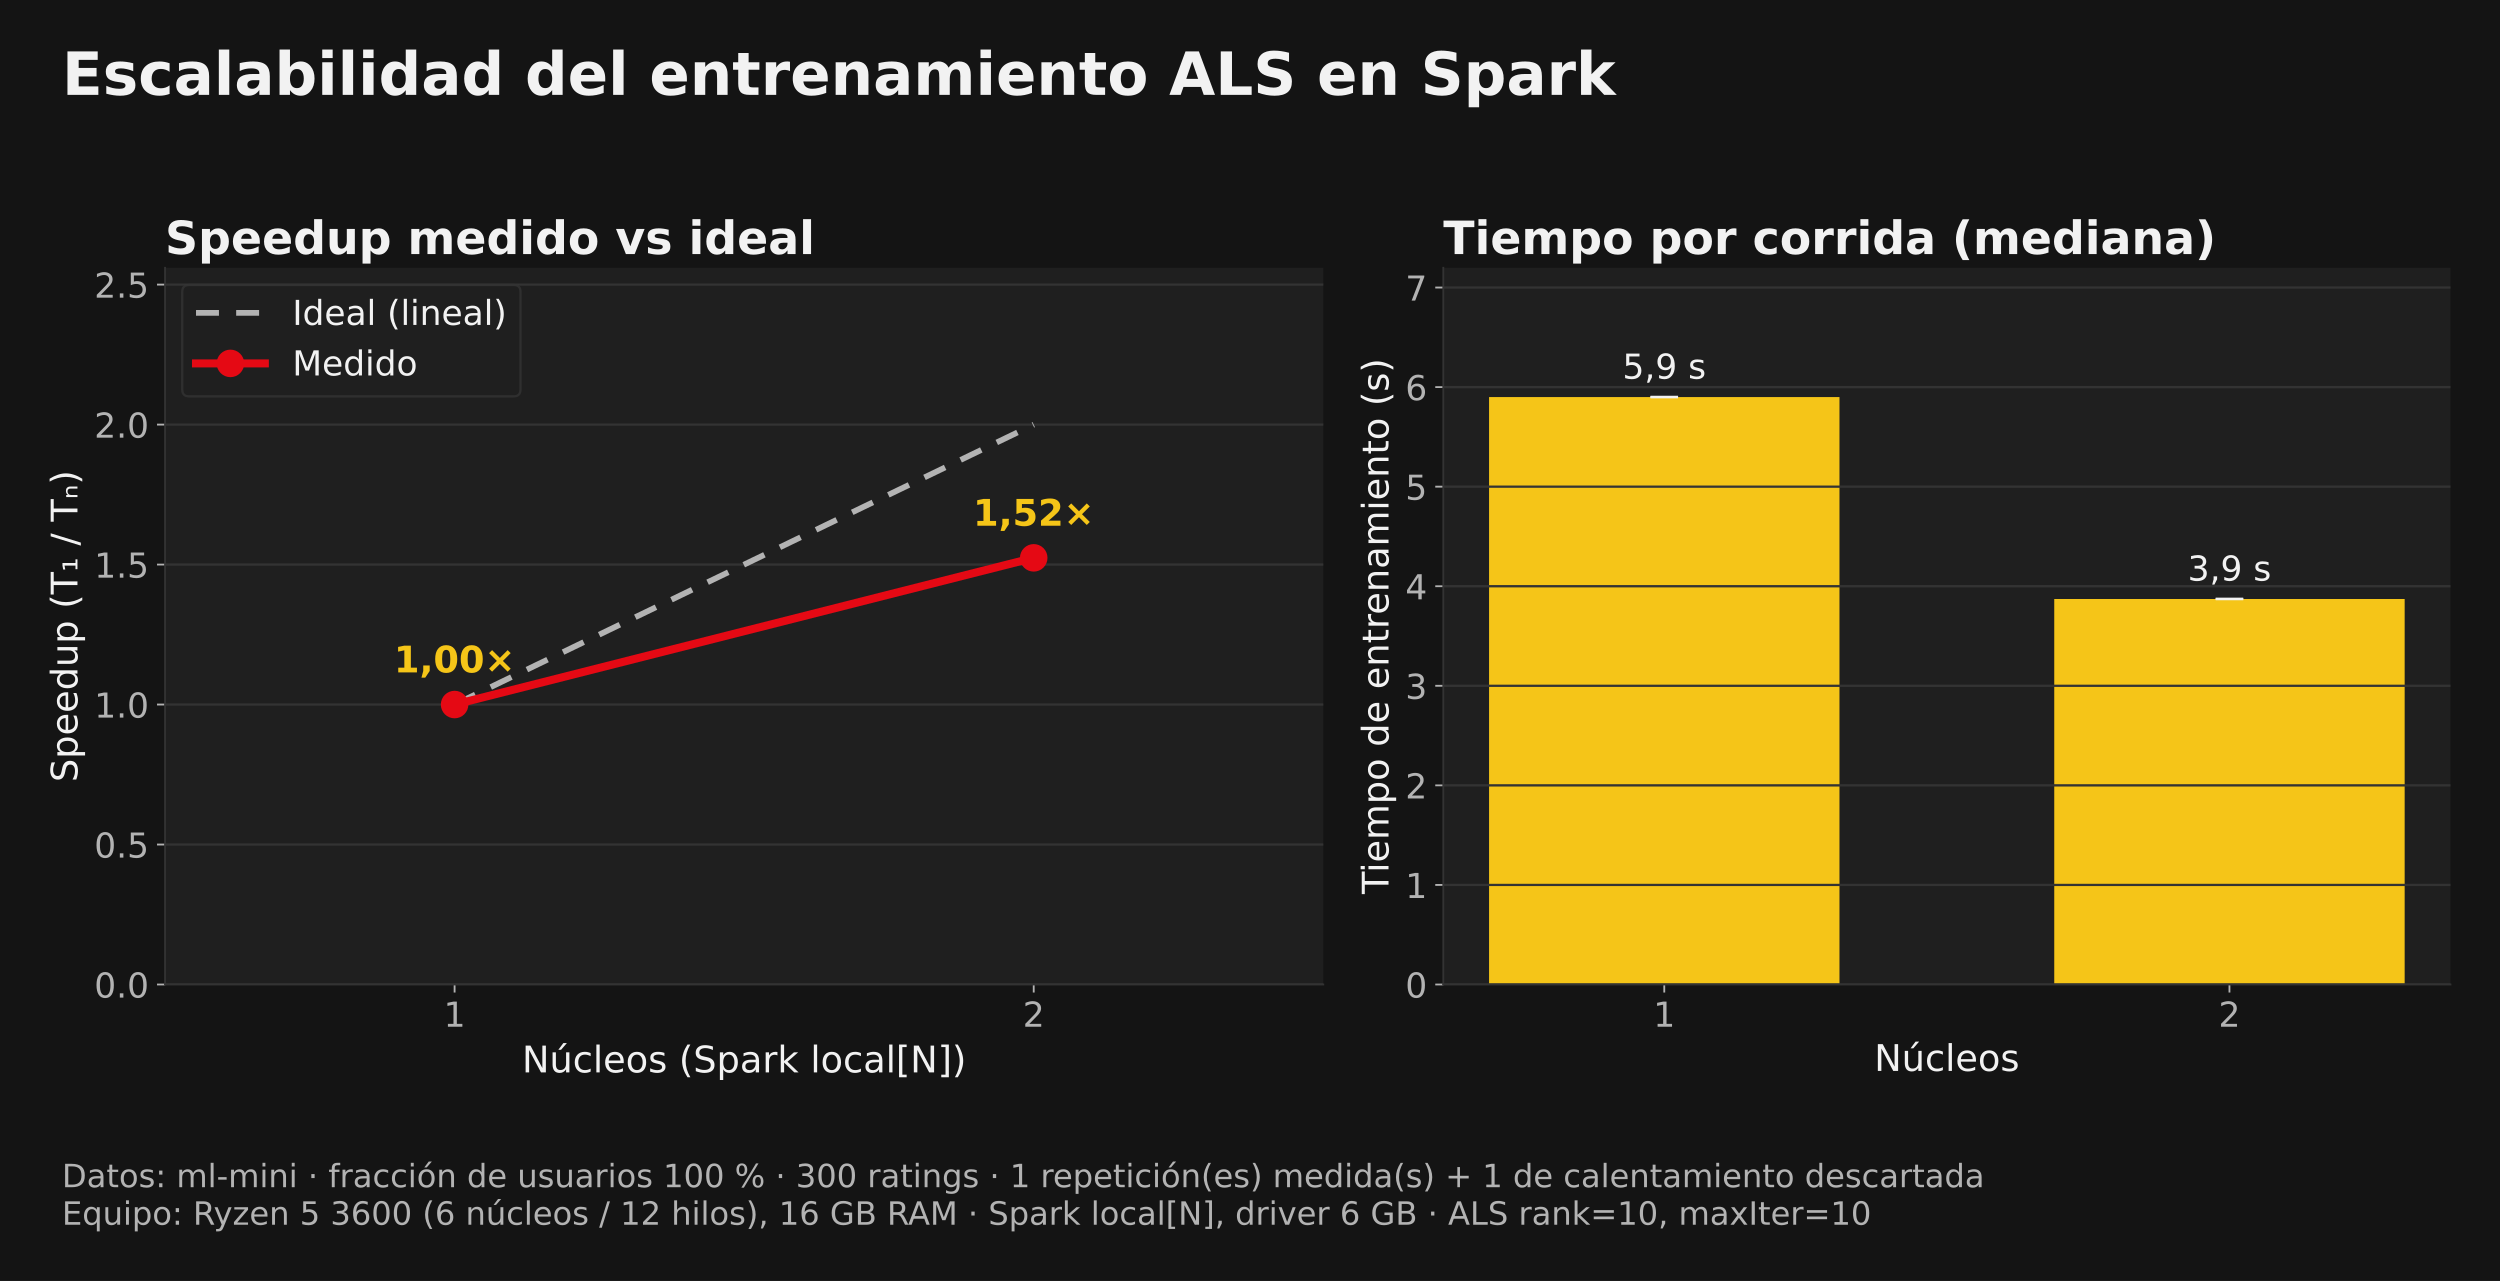
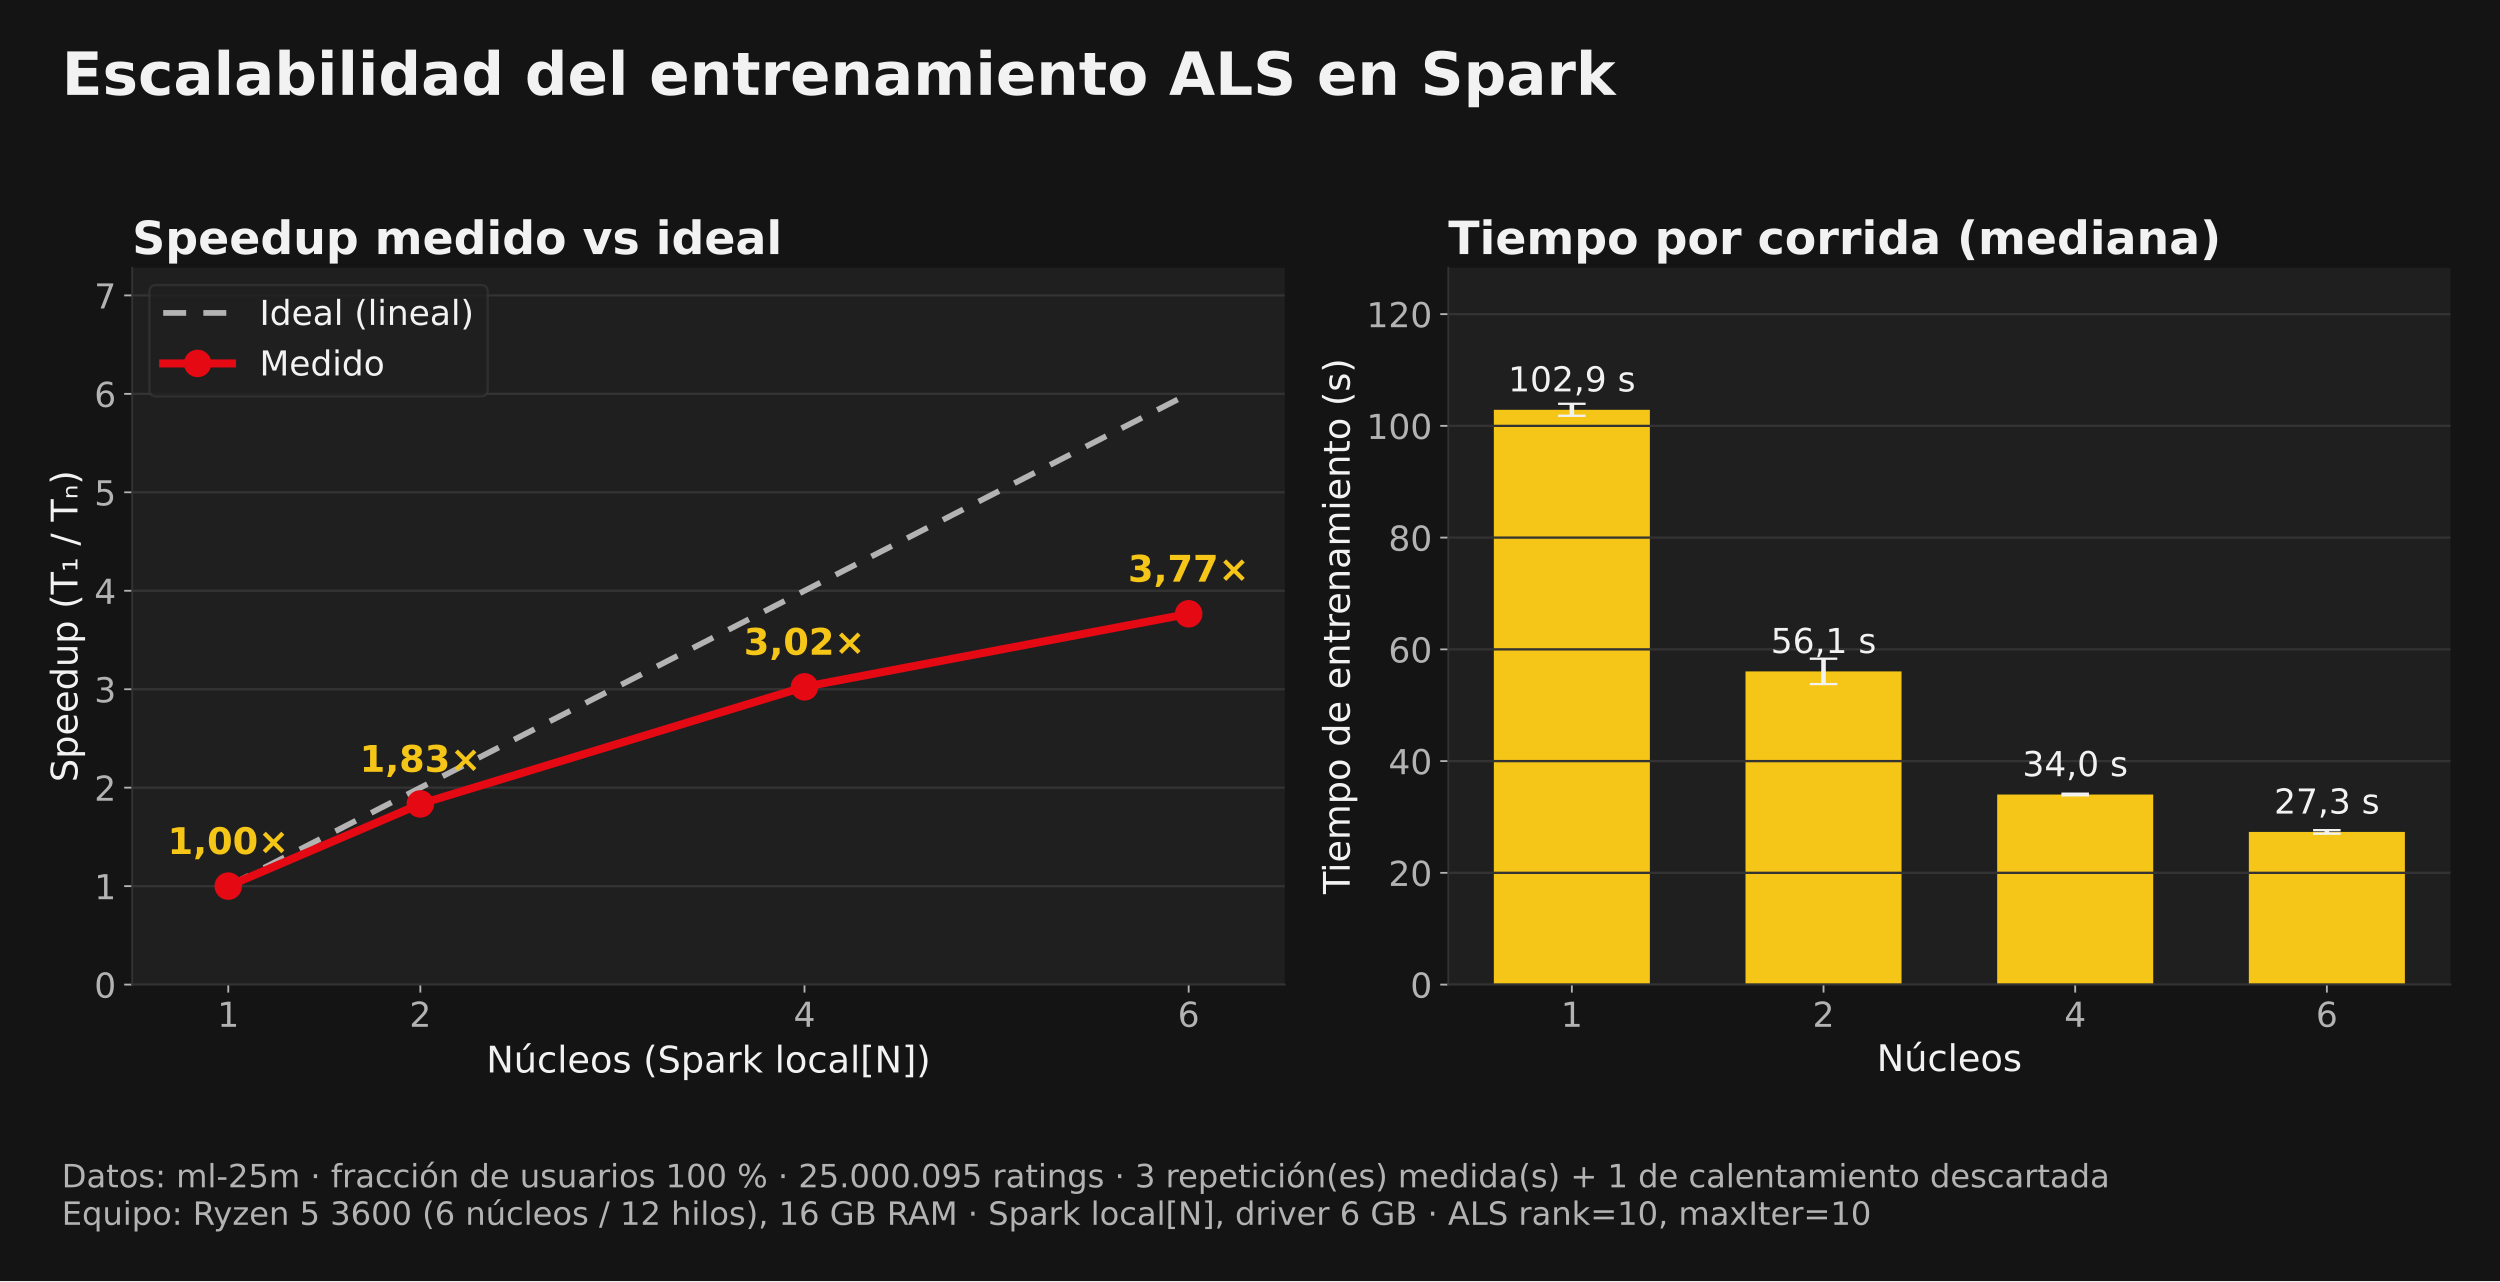
- <svg xmlns="http://www.w3.org/2000/svg" xmlns:xlink="http://www.w3.org/1999/xlink" width="1089.73pt" height="558.362pt" viewBox="0 0 1089.73 558.362" version="1.1">
+ <svg xmlns="http://www.w3.org/2000/svg" xmlns:xlink="http://www.w3.org/1999/xlink" width="1089.639pt" height="558.362pt" viewBox="0 0 1089.639 558.362" version="1.1">
  <defs>
    <style type="text/css">*{stroke-linejoin: round; stroke-linecap: butt}</style>
  </defs>
  <g id="figure_1">
    <g id="patch_1">
-       <path d="M 0 558.362  L 1089.73 558.362  L 1089.73 -0  L 0 -0  z " style="fill: #141414" />
+       <path d="M 0 558.362  L 1089.639 558.362  L 1089.639 -0  L 0 -0  z " style="fill: #141414" />
    </g>
    <g id="axes_1">
      <g id="patch_2">
-         <path d="M 71.94 429.136  L 576.806 429.136  L 576.806 116.736  L 71.94 116.736  z " style="fill: #1f1f1f" />
+         <path d="M 57.629 429.136  L 559.943 429.136  L 559.943 116.736  L 57.629 116.736  z " style="fill: #1f1f1f" />
      </g>
      <g id="matplotlib.axis_1">
        <g id="xtick_1">
          <g id="line2d_1">
            <defs>
-               <path id="m79717a5714" d="M 0 0  L 0 3.5  " style="stroke: #b3b3b3; stroke-width: 0.8" />
+               <path id="m2d535bbe0c" d="M 0 0  L 0 3.5  " style="stroke: #b3b3b3; stroke-width: 0.8" />
            </defs>
            <g>
-               <use xlink:href="#m79717a5714" x="198.156" y="429.136" style="fill: #b3b3b3; stroke: #b3b3b3; stroke-width: 0.8" />
+               <use xlink:href="#m2d535bbe0c" x="99.488" y="429.136" style="fill: #b3b3b3; stroke: #b3b3b3; stroke-width: 0.8" />
            </g>
          </g>
          <g id="text_1">
-             <text style="fill: #b3b3b3; font: 15px 'DejaVu Sans'; text-anchor: middle" x="198.156" y="447.534" transform="rotate(-0 198.1562 447.5337)">1</text>
+             <text style="fill: #b3b3b3; font: 15px 'DejaVu Sans'; text-anchor: middle" x="99.488" y="447.534" transform="rotate(-0 99.4883 447.5337)">1</text>
          </g>
        </g>
        <g id="xtick_2">
          <g id="line2d_2">
            <g>
-               <use xlink:href="#m79717a5714" x="450.589" y="429.136" style="fill: #b3b3b3; stroke: #b3b3b3; stroke-width: 0.8" />
+               <use xlink:href="#m2d535bbe0c" x="183.207" y="429.136" style="fill: #b3b3b3; stroke: #b3b3b3; stroke-width: 0.8" />
            </g>
          </g>
          <g id="text_2">
-             <text style="fill: #b3b3b3; font: 15px 'DejaVu Sans'; text-anchor: middle" x="450.589" y="447.534" transform="rotate(-0 450.5892 447.5337)">2</text>
-           </g>
-         </g>
-         <g id="text_3">
-           <text style="fill: #f2f2f2; font: 16px 'DejaVu Sans'; text-anchor: middle" x="324.373" y="467.451" transform="rotate(-0 324.3727 467.4507)">Núcleos (Spark local[N])</text>
+             <text style="fill: #b3b3b3; font: 15px 'DejaVu Sans'; text-anchor: middle" x="183.207" y="447.534" transform="rotate(-0 183.2074 447.5337)">2</text>
+           </g>
+         </g>
+         <g id="xtick_3">
+           <g id="line2d_3">
+             <g>
+               <use xlink:href="#m2d535bbe0c" x="350.646" y="429.136" style="fill: #b3b3b3; stroke: #b3b3b3; stroke-width: 0.8" />
+             </g>
+           </g>
+           <g id="text_3">
+             <text style="fill: #b3b3b3; font: 15px 'DejaVu Sans'; text-anchor: middle" x="350.646" y="447.534" transform="rotate(-0 350.6456 447.5337)">4</text>
+           </g>
+         </g>
+         <g id="xtick_4">
+           <g id="line2d_4">
+             <g>
+               <use xlink:href="#m2d535bbe0c" x="518.084" y="429.136" style="fill: #b3b3b3; stroke: #b3b3b3; stroke-width: 0.8" />
+             </g>
+           </g>
+           <g id="text_4">
+             <text style="fill: #b3b3b3; font: 15px 'DejaVu Sans'; text-anchor: middle" x="518.084" y="447.534" transform="rotate(-0 518.0838 447.5337)">6</text>
+           </g>
+         </g>
+         <g id="text_5">
+           <text style="fill: #f2f2f2; font: 16px 'DejaVu Sans'; text-anchor: middle" x="308.786" y="467.451" transform="rotate(-0 308.7861 467.4507)">Núcleos (Spark local[N])</text>
        </g>
      </g>
      <g id="matplotlib.axis_2">
        <g id="ytick_1">
-           <g id="line2d_3">
-             <path d="M 71.94 429.136  L 576.806 429.136  " clip-path="url(#p495a4a4360)" style="fill: none; stroke: #333333; stroke-linecap: square" />
-           </g>
-           <g id="line2d_4">
+           <g id="line2d_5">
+             <path d="M 57.629 429.136  L 559.943 429.136  " clip-path="url(#p52279bffb8)" style="fill: none; stroke: #333333; stroke-linecap: square" />
+           </g>
+           <g id="line2d_6">
            <defs>
-               <path id="mda8f019a36" d="M 0 0  L -3.5 0  " style="stroke: #b3b3b3; stroke-width: 0.8" />
+               <path id="m29de4ac05a" d="M 0 0  L -3.5 0  " style="stroke: #b3b3b3; stroke-width: 0.8" />
            </defs>
            <g>
-               <use xlink:href="#mda8f019a36" x="71.94" y="429.136" style="fill: #b3b3b3; stroke: #b3b3b3; stroke-width: 0.8" />
-             </g>
-           </g>
-           <g id="text_4">
-             <text style="fill: #b3b3b3; font: 15px 'DejaVu Sans'; text-anchor: end" x="64.94" y="434.835" transform="rotate(-0 64.93969 434.8348)">0.0</text>
+               <use xlink:href="#m29de4ac05a" x="57.629" y="429.136" style="fill: #b3b3b3; stroke: #b3b3b3; stroke-width: 0.8" />
+             </g>
+           </g>
+           <g id="text_6">
+             <text style="fill: #b3b3b3; font: 15px 'DejaVu Sans'; text-anchor: end" x="50.629" y="434.835" transform="rotate(-0 50.62875 434.8348)">0</text>
          </g>
        </g>
        <g id="ytick_2">
-           <g id="line2d_5">
-             <path d="M 71.94 368.12  L 576.806 368.12  " clip-path="url(#p495a4a4360)" style="fill: none; stroke: #333333; stroke-linecap: square" />
-           </g>
-           <g id="line2d_6">
-             <g>
-               <use xlink:href="#mda8f019a36" x="71.94" y="368.12" style="fill: #b3b3b3; stroke: #b3b3b3; stroke-width: 0.8" />
-             </g>
-           </g>
-           <g id="text_5">
-             <text style="fill: #b3b3b3; font: 15px 'DejaVu Sans'; text-anchor: end" x="64.94" y="373.819" transform="rotate(-0 64.93969 373.8192)">0.5</text>
+           <g id="line2d_7">
+             <path d="M 57.629 386.224  L 559.943 386.224  " clip-path="url(#p52279bffb8)" style="fill: none; stroke: #333333; stroke-linecap: square" />
+           </g>
+           <g id="line2d_8">
+             <g>
+               <use xlink:href="#m29de4ac05a" x="57.629" y="386.224" style="fill: #b3b3b3; stroke: #b3b3b3; stroke-width: 0.8" />
+             </g>
+           </g>
+           <g id="text_7">
+             <text style="fill: #b3b3b3; font: 15px 'DejaVu Sans'; text-anchor: end" x="50.629" y="391.923" transform="rotate(-0 50.62875 391.9227)">1</text>
          </g>
        </g>
        <g id="ytick_3">
-           <g id="line2d_7">
-             <path d="M 71.94 307.105  L 576.806 307.105  " clip-path="url(#p495a4a4360)" style="fill: none; stroke: #333333; stroke-linecap: square" />
-           </g>
-           <g id="line2d_8">
-             <g>
-               <use xlink:href="#mda8f019a36" x="71.94" y="307.105" style="fill: #b3b3b3; stroke: #b3b3b3; stroke-width: 0.8" />
-             </g>
-           </g>
-           <g id="text_6">
-             <text style="fill: #b3b3b3; font: 15px 'DejaVu Sans'; text-anchor: end" x="64.94" y="312.804" transform="rotate(-0 64.93969 312.8036)">1.0</text>
+           <g id="line2d_9">
+             <path d="M 57.629 343.312  L 559.943 343.312  " clip-path="url(#p52279bffb8)" style="fill: none; stroke: #333333; stroke-linecap: square" />
+           </g>
+           <g id="line2d_10">
+             <g>
+               <use xlink:href="#m29de4ac05a" x="57.629" y="343.312" style="fill: #b3b3b3; stroke: #b3b3b3; stroke-width: 0.8" />
+             </g>
+           </g>
+           <g id="text_8">
+             <text style="fill: #b3b3b3; font: 15px 'DejaVu Sans'; text-anchor: end" x="50.629" y="349.011" transform="rotate(-0 50.62875 349.0107)">2</text>
          </g>
        </g>
        <g id="ytick_4">
-           <g id="line2d_9">
-             <path d="M 71.94 246.089  L 576.806 246.089  " clip-path="url(#p495a4a4360)" style="fill: none; stroke: #333333; stroke-linecap: square" />
-           </g>
-           <g id="line2d_10">
-             <g>
-               <use xlink:href="#mda8f019a36" x="71.94" y="246.089" style="fill: #b3b3b3; stroke: #b3b3b3; stroke-width: 0.8" />
-             </g>
-           </g>
-           <g id="text_7">
-             <text style="fill: #b3b3b3; font: 15px 'DejaVu Sans'; text-anchor: end" x="64.94" y="251.788" transform="rotate(-0 64.93969 251.788)">1.5</text>
+           <g id="line2d_11">
+             <path d="M 57.629 300.4  L 559.943 300.4  " clip-path="url(#p52279bffb8)" style="fill: none; stroke: #333333; stroke-linecap: square" />
+           </g>
+           <g id="line2d_12">
+             <g>
+               <use xlink:href="#m29de4ac05a" x="57.629" y="300.4" style="fill: #b3b3b3; stroke: #b3b3b3; stroke-width: 0.8" />
+             </g>
+           </g>
+           <g id="text_9">
+             <text style="fill: #b3b3b3; font: 15px 'DejaVu Sans'; text-anchor: end" x="50.629" y="306.099" transform="rotate(-0 50.62875 306.0986)">3</text>
          </g>
        </g>
        <g id="ytick_5">
-           <g id="line2d_11">
-             <path d="M 71.94 185.073  L 576.806 185.073  " clip-path="url(#p495a4a4360)" style="fill: none; stroke: #333333; stroke-linecap: square" />
-           </g>
-           <g id="line2d_12">
-             <g>
-               <use xlink:href="#mda8f019a36" x="71.94" y="185.073" style="fill: #b3b3b3; stroke: #b3b3b3; stroke-width: 0.8" />
-             </g>
-           </g>
-           <g id="text_8">
-             <text style="fill: #b3b3b3; font: 15px 'DejaVu Sans'; text-anchor: end" x="64.94" y="190.772" transform="rotate(-0 64.93969 190.7723)">2.0</text>
+           <g id="line2d_13">
+             <path d="M 57.629 257.488  L 559.943 257.488  " clip-path="url(#p52279bffb8)" style="fill: none; stroke: #333333; stroke-linecap: square" />
+           </g>
+           <g id="line2d_14">
+             <g>
+               <use xlink:href="#m29de4ac05a" x="57.629" y="257.488" style="fill: #b3b3b3; stroke: #b3b3b3; stroke-width: 0.8" />
+             </g>
+           </g>
+           <g id="text_10">
+             <text style="fill: #b3b3b3; font: 15px 'DejaVu Sans'; text-anchor: end" x="50.629" y="263.186" transform="rotate(-0 50.62875 263.1865)">4</text>
          </g>
        </g>
        <g id="ytick_6">
-           <g id="line2d_13">
-             <path d="M 71.94 124.058  L 576.806 124.058  " clip-path="url(#p495a4a4360)" style="fill: none; stroke: #333333; stroke-linecap: square" />
-           </g>
-           <g id="line2d_14">
-             <g>
-               <use xlink:href="#mda8f019a36" x="71.94" y="124.058" style="fill: #b3b3b3; stroke: #b3b3b3; stroke-width: 0.8" />
-             </g>
-           </g>
-           <g id="text_9">
-             <text style="fill: #b3b3b3; font: 15px 'DejaVu Sans'; text-anchor: end" x="64.94" y="129.757" transform="rotate(-0 64.93969 129.7567)">2.5</text>
-           </g>
-         </g>
-         <g id="text_10">
+           <g id="line2d_15">
+             <path d="M 57.629 214.576  L 559.943 214.576  " clip-path="url(#p52279bffb8)" style="fill: none; stroke: #333333; stroke-linecap: square" />
+           </g>
+           <g id="line2d_16">
+             <g>
+               <use xlink:href="#m29de4ac05a" x="57.629" y="214.576" style="fill: #b3b3b3; stroke: #b3b3b3; stroke-width: 0.8" />
+             </g>
+           </g>
+           <g id="text_11">
+             <text style="fill: #b3b3b3; font: 15px 'DejaVu Sans'; text-anchor: end" x="50.629" y="220.274" transform="rotate(-0 50.62875 220.2744)">5</text>
+           </g>
+         </g>
+         <g id="ytick_7">
+           <g id="line2d_17">
+             <path d="M 57.629 171.663  L 559.943 171.663  " clip-path="url(#p52279bffb8)" style="fill: none; stroke: #333333; stroke-linecap: square" />
+           </g>
+           <g id="line2d_18">
+             <g>
+               <use xlink:href="#m29de4ac05a" x="57.629" y="171.663" style="fill: #b3b3b3; stroke: #b3b3b3; stroke-width: 0.8" />
+             </g>
+           </g>
+           <g id="text_12">
+             <text style="fill: #b3b3b3; font: 15px 'DejaVu Sans'; text-anchor: end" x="50.629" y="177.362" transform="rotate(-0 50.62875 177.3623)">6</text>
+           </g>
+         </g>
+         <g id="ytick_8">
+           <g id="line2d_19">
+             <path d="M 57.629 128.751  L 559.943 128.751  " clip-path="url(#p52279bffb8)" style="fill: none; stroke: #333333; stroke-linecap: square" />
+           </g>
+           <g id="line2d_20">
+             <g>
+               <use xlink:href="#m29de4ac05a" x="57.629" y="128.751" style="fill: #b3b3b3; stroke: #b3b3b3; stroke-width: 0.8" />
+             </g>
+           </g>
+           <g id="text_13">
+             <text style="fill: #b3b3b3; font: 15px 'DejaVu Sans'; text-anchor: end" x="50.629" y="134.45" transform="rotate(-0 50.62875 134.4502)">7</text>
+           </g>
+         </g>
+         <g id="text_14">
          <text style="fill: #f2f2f2; font: 16px 'DejaVu Sans'; text-anchor: middle" x="33.758" y="272.936" transform="rotate(-90 33.7575 272.936)">Speedup (T₁ / Tₙ)</text>
        </g>
      </g>
-       <g id="line2d_15">
-         <path d="M 198.156 307.105  L 450.589 185.073  " clip-path="url(#p495a4a4360)" style="fill: none; stroke-dasharray: 10,7.5; stroke-dashoffset: 0; stroke: #b3b3b3; stroke-width: 2.5" />
-       </g>
-       <g id="line2d_16">
-         <path d="M 198.156 307.105  L 450.589 243.16  " clip-path="url(#p495a4a4360)" style="fill: none; stroke: #e50914; stroke-width: 3.5; stroke-linecap: square" />
+       <g id="line2d_21">
+         <path d="M 99.488 386.224  L 518.084 171.663  " clip-path="url(#p52279bffb8)" style="fill: none; stroke-dasharray: 10,7.5; stroke-dashoffset: 0; stroke: #b3b3b3; stroke-width: 2.5" />
+       </g>
+       <g id="line2d_22">
+         <path d="M 99.488 386.224  L 183.207 350.392  L 350.646 299.37  L 518.084 267.529  " clip-path="url(#p52279bffb8)" style="fill: none; stroke: #e50914; stroke-width: 3.5; stroke-linecap: square" />
        <defs>
-           <path id="ma314319bec" d="M 0 5.5  C 1.459 5.5 2.858 4.92 3.889 3.889  C 4.92 2.858 5.5 1.459 5.5 0  C 5.5 -1.459 4.92 -2.858 3.889 -3.889  C 2.858 -4.92 1.459 -5.5 0 -5.5  C -1.459 -5.5 -2.858 -4.92 -3.889 -3.889  C -4.92 -2.858 -5.5 -1.459 -5.5 0  C -5.5 1.459 -4.92 2.858 -3.889 3.889  C -2.858 4.92 -1.459 5.5 0 5.5  z " style="stroke: #e50914" />
+           <path id="md8c58d8af4" d="M 0 5.5  C 1.459 5.5 2.858 4.92 3.889 3.889  C 4.92 2.858 5.5 1.459 5.5 0  C 5.5 -1.459 4.92 -2.858 3.889 -3.889  C 2.858 -4.92 1.459 -5.5 0 -5.5  C -1.459 -5.5 -2.858 -4.92 -3.889 -3.889  C -4.92 -2.858 -5.5 -1.459 -5.5 0  C -5.5 1.459 -4.92 2.858 -3.889 3.889  C -2.858 4.92 -1.459 5.5 0 5.5  z " style="stroke: #e50914" />
        </defs>
-         <g clip-path="url(#p495a4a4360)">
-           <use xlink:href="#ma314319bec" x="198.156" y="307.105" style="fill: #e50914; stroke: #e50914" />
-           <use xlink:href="#ma314319bec" x="450.589" y="243.16" style="fill: #e50914; stroke: #e50914" />
+         <g clip-path="url(#p52279bffb8)">
+           <use xlink:href="#md8c58d8af4" x="99.488" y="386.224" style="fill: #e50914; stroke: #e50914" />
+           <use xlink:href="#md8c58d8af4" x="183.207" y="350.392" style="fill: #e50914; stroke: #e50914" />
+           <use xlink:href="#md8c58d8af4" x="350.646" y="299.37" style="fill: #e50914; stroke: #e50914" />
+           <use xlink:href="#md8c58d8af4" x="518.084" y="267.529" style="fill: #e50914; stroke: #e50914" />
        </g>
      </g>
      <g id="patch_3">
-         <path d="M 71.94 429.136  L 71.94 116.736  " style="fill: none; stroke: #333333; stroke-width: 0.8; stroke-linejoin: miter; stroke-linecap: square" />
+         <path d="M 57.629 429.136  L 57.629 116.736  " style="fill: none; stroke: #333333; stroke-width: 0.8; stroke-linejoin: miter; stroke-linecap: square" />
      </g>
      <g id="patch_4">
-         <path d="M 71.94 429.136  L 576.806 429.136  " style="fill: none; stroke: #333333; stroke-width: 0.8; stroke-linejoin: miter; stroke-linecap: square" />
-       </g>
-       <g id="text_11">
-         <text style="fill: #f5c518; font: 700 16px 'DejaVu Sans'; text-anchor: middle" x="198.156" y="293.105" transform="rotate(-0 198.1562 293.1048)">1,00×</text>
-       </g>
-       <g id="text_12">
-         <text style="fill: #f5c518; font: 700 16px 'DejaVu Sans'; text-anchor: middle" x="450.589" y="229.16" transform="rotate(-0 450.5892 229.1604)">1,52×</text>
-       </g>
-       <g id="text_13">
-         <text style="fill: #f2f2f2; font: 700 20px 'DejaVu Sans'; text-anchor: start" x="71.94" y="110.736" transform="rotate(-0 71.93969 110.736)">Speedup medido vs ideal</text>
+         <path d="M 57.629 429.136  L 559.943 429.136  " style="fill: none; stroke: #333333; stroke-width: 0.8; stroke-linejoin: miter; stroke-linecap: square" />
+       </g>
+       <g id="text_15">
+         <text style="fill: #f5c518; font: 700 16px 'DejaVu Sans'; text-anchor: middle" x="99.488" y="372.224" transform="rotate(-0 99.4883 372.2239)">1,00×</text>
+       </g>
+       <g id="text_16">
+         <text style="fill: #f5c518; font: 700 16px 'DejaVu Sans'; text-anchor: middle" x="183.207" y="336.392" transform="rotate(-0 183.2074 336.3923)">1,83×</text>
+       </g>
+       <g id="text_17">
+         <text style="fill: #f5c518; font: 700 16px 'DejaVu Sans'; text-anchor: middle" x="350.646" y="285.37" transform="rotate(-0 350.6456 285.3698)">3,02×</text>
+       </g>
+       <g id="text_18">
+         <text style="fill: #f5c518; font: 700 16px 'DejaVu Sans'; text-anchor: middle" x="518.084" y="253.529" transform="rotate(-0 518.0838 253.5291)">3,77×</text>
+       </g>
+       <g id="text_19">
+         <text style="fill: #f2f2f2; font: 700 20px 'DejaVu Sans'; text-anchor: start" x="57.629" y="110.736" transform="rotate(-0 57.62875 110.736)">Speedup medido vs ideal</text>
      </g>
      <g id="legend_1">
        <g id="patch_5">
-           <path d="M 82.44 172.77  L 223.878 172.77  Q 226.878 172.77 226.878 169.77  L 226.878 127.236  Q 226.878 124.236 223.878 124.236  L 82.44 124.236  Q 79.44 124.236 79.44 127.236  L 79.44 169.77  Q 79.44 172.77 82.44 172.77  z " style="fill: #1f1f1f; opacity: 0.8; stroke: #333333; stroke-linejoin: miter" />
-         </g>
-         <g id="line2d_17">
-           <path d="M 85.44 136.384  L 100.44 136.384  L 115.44 136.384  " style="fill: none; stroke-dasharray: 10,7.5; stroke-dashoffset: 0; stroke: #b3b3b3; stroke-width: 2.5" />
-         </g>
-         <g id="text_14">
-           <text style="fill: #f2f2f2; font: 15px 'DejaVu Sans'; text-anchor: start" x="127.44" y="141.634" transform="rotate(-0 127.4397 141.6337)">Ideal (lineal)</text>
-         </g>
-         <g id="line2d_18">
-           <path d="M 85.44 158.401  L 100.44 158.401  L 115.44 158.401  " style="fill: none; stroke: #e50914; stroke-width: 3.5; stroke-linecap: square" />
+           <path d="M 68.129 172.77  L 209.567 172.77  Q 212.567 172.77 212.567 169.77  L 212.567 127.236  Q 212.567 124.236 209.567 124.236  L 68.129 124.236  Q 65.129 124.236 65.129 127.236  L 65.129 169.77  Q 65.129 172.77 68.129 172.77  z " style="fill: #1f1f1f; opacity: 0.8; stroke: #333333; stroke-linejoin: miter" />
+         </g>
+         <g id="line2d_23">
+           <path d="M 71.129 136.384  L 86.129 136.384  L 101.129 136.384  " style="fill: none; stroke-dasharray: 10,7.5; stroke-dashoffset: 0; stroke: #b3b3b3; stroke-width: 2.5" />
+         </g>
+         <g id="text_20">
+           <text style="fill: #f2f2f2; font: 15px 'DejaVu Sans'; text-anchor: start" x="113.129" y="141.634" transform="rotate(-0 113.1287 141.6337)">Ideal (lineal)</text>
+         </g>
+         <g id="line2d_24">
+           <path d="M 71.129 158.401  L 86.129 158.401  L 101.129 158.401  " style="fill: none; stroke: #e50914; stroke-width: 3.5; stroke-linecap: square" />
          <g>
-             <use xlink:href="#ma314319bec" x="100.44" y="158.401" style="fill: #e50914; stroke: #e50914" />
-           </g>
-         </g>
-         <g id="text_15">
-           <text style="fill: #f2f2f2; font: 15px 'DejaVu Sans'; text-anchor: start" x="127.44" y="163.651" transform="rotate(-0 127.4397 163.6508)">Medido</text>
+             <use xlink:href="#md8c58d8af4" x="86.129" y="158.401" style="fill: #e50914; stroke: #e50914" />
+           </g>
+         </g>
+         <g id="text_21">
+           <text style="fill: #f2f2f2; font: 15px 'DejaVu Sans'; text-anchor: start" x="113.129" y="163.651" transform="rotate(-0 113.1287 163.6508)">Medido</text>
        </g>
      </g>
    </g>
    <g id="axes_2">
      <g id="patch_6">
-         <path d="M 629.116 429.136  L 1068.13 429.136  L 1068.13 116.736  L 629.116 116.736  z " style="fill: #1f1f1f" />
+         <path d="M 631.243 429.136  L 1068.039 429.136  L 1068.039 116.736  L 631.243 116.736  z " style="fill: #1f1f1f" />
      </g>
      <g id="patch_7">
-         <path d="M 649.071 429.136  L 801.814 429.136  L 801.814 173.07  L 649.071 173.07  z " clip-path="url(#p4890f22c6b)" style="fill: #f5c518" />
+         <path d="M 651.098 429.136  L 719.107 429.136  L 719.107 178.601  L 651.098 178.601  z " clip-path="url(#p93a8da8371)" style="fill: #f5c518" />
      </g>
      <g id="patch_8">
-         <path d="M 895.431 429.136  L 1048.175 429.136  L 1048.175 261.088  L 895.431 261.088  z " clip-path="url(#p4890f22c6b)" style="fill: #f5c518" />
+         <path d="M 760.79 429.136  L 828.8 429.136  L 828.8 292.625  L 760.79 292.625  z " clip-path="url(#p93a8da8371)" style="fill: #f5c518" />
+       </g>
+       <g id="patch_9">
+         <path d="M 870.483 429.136  L 938.492 429.136  L 938.492 346.296  L 870.483 346.296  z " clip-path="url(#p93a8da8371)" style="fill: #f5c518" />
+       </g>
+       <g id="patch_10">
+         <path d="M 980.175 429.136  L 1048.184 429.136  L 1048.184 362.602  L 980.175 362.602  z " clip-path="url(#p93a8da8371)" style="fill: #f5c518" />
      </g>
      <g id="matplotlib.axis_3">
-         <g id="xtick_3">
-           <g id="line2d_19">
-             <g>
-               <use xlink:href="#m79717a5714" x="725.443" y="429.136" style="fill: #b3b3b3; stroke: #b3b3b3; stroke-width: 0.8" />
-             </g>
-           </g>
-           <g id="text_16">
-             <text style="fill: #b3b3b3; font: 15px 'DejaVu Sans'; text-anchor: middle" x="725.443" y="447.534" transform="rotate(-0 725.4426 447.5337)">1</text>
-           </g>
-         </g>
-         <g id="xtick_4">
-           <g id="line2d_20">
-             <g>
-               <use xlink:href="#m79717a5714" x="971.803" y="429.136" style="fill: #b3b3b3; stroke: #b3b3b3; stroke-width: 0.8" />
-             </g>
-           </g>
-           <g id="text_17">
-             <text style="fill: #b3b3b3; font: 15px 'DejaVu Sans'; text-anchor: middle" x="971.803" y="447.534" transform="rotate(-0 971.8028 447.5337)">2</text>
-           </g>
-         </g>
-         <g id="text_18">
-           <text style="fill: #f2f2f2; font: 16px 'DejaVu Sans'; text-anchor: middle" x="848.623" y="466.811" transform="rotate(-0 848.6227 466.8107)">Núcleos</text>
+         <g id="xtick_5">
+           <g id="line2d_25">
+             <g>
+               <use xlink:href="#m2d535bbe0c" x="685.102" y="429.136" style="fill: #b3b3b3; stroke: #b3b3b3; stroke-width: 0.8" />
+             </g>
+           </g>
+           <g id="text_22">
+             <text style="fill: #b3b3b3; font: 15px 'DejaVu Sans'; text-anchor: middle" x="685.102" y="447.534" transform="rotate(-0 685.1024 447.5337)">1</text>
+           </g>
+         </g>
+         <g id="xtick_6">
+           <g id="line2d_26">
+             <g>
+               <use xlink:href="#m2d535bbe0c" x="794.795" y="429.136" style="fill: #b3b3b3; stroke: #b3b3b3; stroke-width: 0.8" />
+             </g>
+           </g>
+           <g id="text_23">
+             <text style="fill: #b3b3b3; font: 15px 'DejaVu Sans'; text-anchor: middle" x="794.795" y="447.534" transform="rotate(-0 794.7948 447.5337)">2</text>
+           </g>
+         </g>
+         <g id="xtick_7">
+           <g id="line2d_27">
+             <g>
+               <use xlink:href="#m2d535bbe0c" x="904.487" y="429.136" style="fill: #b3b3b3; stroke: #b3b3b3; stroke-width: 0.8" />
+             </g>
+           </g>
+           <g id="text_24">
+             <text style="fill: #b3b3b3; font: 15px 'DejaVu Sans'; text-anchor: middle" x="904.487" y="447.534" transform="rotate(-0 904.4873 447.5337)">4</text>
+           </g>
+         </g>
+         <g id="xtick_8">
+           <g id="line2d_28">
+             <g>
+               <use xlink:href="#m2d535bbe0c" x="1014.18" y="429.136" style="fill: #b3b3b3; stroke: #b3b3b3; stroke-width: 0.8" />
+             </g>
+           </g>
+           <g id="text_25">
+             <text style="fill: #b3b3b3; font: 15px 'DejaVu Sans'; text-anchor: middle" x="1014.18" y="447.534" transform="rotate(-0 1014.18 447.5337)">6</text>
+           </g>
+         </g>
+         <g id="text_26">
+           <text style="fill: #f2f2f2; font: 16px 'DejaVu Sans'; text-anchor: middle" x="849.641" y="466.811" transform="rotate(-0 849.6411 466.8107)">Núcleos</text>
        </g>
      </g>
      <g id="matplotlib.axis_4">
-         <g id="ytick_7">
-           <g id="line2d_21">
-             <path d="M 629.116 429.136  L 1068.13 429.136  " clip-path="url(#p4890f22c6b)" style="fill: none; stroke: #333333; stroke-linecap: square" />
-           </g>
-           <g id="line2d_22">
-             <g>
-               <use xlink:href="#mda8f019a36" x="629.116" y="429.136" style="fill: #b3b3b3; stroke: #b3b3b3; stroke-width: 0.8" />
-             </g>
-           </g>
-           <g id="text_19">
-             <text style="fill: #b3b3b3; font: 15px 'DejaVu Sans'; text-anchor: end" x="622.116" y="434.835" transform="rotate(-0 622.1157 434.8348)">0</text>
-           </g>
-         </g>
-         <g id="ytick_8">
-           <g id="line2d_23">
-             <path d="M 629.116 385.735  L 1068.13 385.735  " clip-path="url(#p4890f22c6b)" style="fill: none; stroke: #333333; stroke-linecap: square" />
-           </g>
-           <g id="line2d_24">
-             <g>
-               <use xlink:href="#mda8f019a36" x="629.116" y="385.735" style="fill: #b3b3b3; stroke: #b3b3b3; stroke-width: 0.8" />
-             </g>
-           </g>
-           <g id="text_20">
-             <text style="fill: #b3b3b3; font: 15px 'DejaVu Sans'; text-anchor: end" x="622.116" y="391.434" transform="rotate(-0 622.1157 391.4339)">1</text>
-           </g>
-         </g>
        <g id="ytick_9">
-           <g id="line2d_25">
-             <path d="M 629.116 342.334  L 1068.13 342.334  " clip-path="url(#p4890f22c6b)" style="fill: none; stroke: #333333; stroke-linecap: square" />
-           </g>
-           <g id="line2d_26">
-             <g>
-               <use xlink:href="#mda8f019a36" x="629.116" y="342.334" style="fill: #b3b3b3; stroke: #b3b3b3; stroke-width: 0.8" />
-             </g>
-           </g>
-           <g id="text_21">
-             <text style="fill: #b3b3b3; font: 15px 'DejaVu Sans'; text-anchor: end" x="622.116" y="348.033" transform="rotate(-0 622.1157 348.0329)">2</text>
+           <g id="line2d_29">
+             <path d="M 631.243 429.136  L 1068.039 429.136  " clip-path="url(#p93a8da8371)" style="fill: none; stroke: #333333; stroke-linecap: square" />
+           </g>
+           <g id="line2d_30">
+             <g>
+               <use xlink:href="#m29de4ac05a" x="631.243" y="429.136" style="fill: #b3b3b3; stroke: #b3b3b3; stroke-width: 0.8" />
+             </g>
+           </g>
+           <g id="text_27">
+             <text style="fill: #b3b3b3; font: 15px 'DejaVu Sans'; text-anchor: end" x="624.243" y="434.835" transform="rotate(-0 624.2434 434.8348)">0</text>
          </g>
        </g>
        <g id="ytick_10">
-           <g id="line2d_27">
-             <path d="M 629.116 298.933  L 1068.13 298.933  " clip-path="url(#p4890f22c6b)" style="fill: none; stroke: #333333; stroke-linecap: square" />
-           </g>
-           <g id="line2d_28">
-             <g>
-               <use xlink:href="#mda8f019a36" x="629.116" y="298.933" style="fill: #b3b3b3; stroke: #b3b3b3; stroke-width: 0.8" />
-             </g>
-           </g>
-           <g id="text_22">
-             <text style="fill: #b3b3b3; font: 15px 'DejaVu Sans'; text-anchor: end" x="622.116" y="304.632" transform="rotate(-0 622.1157 304.632)">3</text>
+           <g id="line2d_31">
+             <path d="M 631.243 380.433  L 1068.039 380.433  " clip-path="url(#p93a8da8371)" style="fill: none; stroke: #333333; stroke-linecap: square" />
+           </g>
+           <g id="line2d_32">
+             <g>
+               <use xlink:href="#m29de4ac05a" x="631.243" y="380.433" style="fill: #b3b3b3; stroke: #b3b3b3; stroke-width: 0.8" />
+             </g>
+           </g>
+           <g id="text_28">
+             <text style="fill: #b3b3b3; font: 15px 'DejaVu Sans'; text-anchor: end" x="624.243" y="386.131" transform="rotate(-0 624.2434 386.1314)">20</text>
          </g>
        </g>
        <g id="ytick_11">
-           <g id="line2d_29">
-             <path d="M 629.116 255.532  L 1068.13 255.532  " clip-path="url(#p4890f22c6b)" style="fill: none; stroke: #333333; stroke-linecap: square" />
-           </g>
-           <g id="line2d_30">
-             <g>
-               <use xlink:href="#mda8f019a36" x="629.116" y="255.532" style="fill: #b3b3b3; stroke: #b3b3b3; stroke-width: 0.8" />
-             </g>
-           </g>
-           <g id="text_23">
-             <text style="fill: #b3b3b3; font: 15px 'DejaVu Sans'; text-anchor: end" x="622.116" y="261.231" transform="rotate(-0 622.1157 261.231)">4</text>
+           <g id="line2d_33">
+             <path d="M 631.243 331.729  L 1068.039 331.729  " clip-path="url(#p93a8da8371)" style="fill: none; stroke: #333333; stroke-linecap: square" />
+           </g>
+           <g id="line2d_34">
+             <g>
+               <use xlink:href="#m29de4ac05a" x="631.243" y="331.729" style="fill: #b3b3b3; stroke: #b3b3b3; stroke-width: 0.8" />
+             </g>
+           </g>
+           <g id="text_29">
+             <text style="fill: #b3b3b3; font: 15px 'DejaVu Sans'; text-anchor: end" x="624.243" y="337.428" transform="rotate(-0 624.2434 337.428)">40</text>
          </g>
        </g>
        <g id="ytick_12">
-           <g id="line2d_31">
-             <path d="M 629.116 212.131  L 1068.13 212.131  " clip-path="url(#p4890f22c6b)" style="fill: none; stroke: #333333; stroke-linecap: square" />
-           </g>
-           <g id="line2d_32">
-             <g>
-               <use xlink:href="#mda8f019a36" x="629.116" y="212.131" style="fill: #b3b3b3; stroke: #b3b3b3; stroke-width: 0.8" />
-             </g>
-           </g>
-           <g id="text_24">
-             <text style="fill: #b3b3b3; font: 15px 'DejaVu Sans'; text-anchor: end" x="622.116" y="217.83" transform="rotate(-0 622.1157 217.8301)">5</text>
+           <g id="line2d_35">
+             <path d="M 631.243 283.026  L 1068.039 283.026  " clip-path="url(#p93a8da8371)" style="fill: none; stroke: #333333; stroke-linecap: square" />
+           </g>
+           <g id="line2d_36">
+             <g>
+               <use xlink:href="#m29de4ac05a" x="631.243" y="283.026" style="fill: #b3b3b3; stroke: #b3b3b3; stroke-width: 0.8" />
+             </g>
+           </g>
+           <g id="text_30">
+             <text style="fill: #b3b3b3; font: 15px 'DejaVu Sans'; text-anchor: end" x="624.243" y="288.725" transform="rotate(-0 624.2434 288.7245)">60</text>
          </g>
        </g>
        <g id="ytick_13">
-           <g id="line2d_33">
-             <path d="M 629.116 168.73  L 1068.13 168.73  " clip-path="url(#p4890f22c6b)" style="fill: none; stroke: #333333; stroke-linecap: square" />
-           </g>
-           <g id="line2d_34">
-             <g>
-               <use xlink:href="#mda8f019a36" x="629.116" y="168.73" style="fill: #b3b3b3; stroke: #b3b3b3; stroke-width: 0.8" />
-             </g>
-           </g>
-           <g id="text_25">
-             <text style="fill: #b3b3b3; font: 15px 'DejaVu Sans'; text-anchor: end" x="622.116" y="174.429" transform="rotate(-0 622.1157 174.4292)">6</text>
+           <g id="line2d_37">
+             <path d="M 631.243 234.322  L 1068.039 234.322  " clip-path="url(#p93a8da8371)" style="fill: none; stroke: #333333; stroke-linecap: square" />
+           </g>
+           <g id="line2d_38">
+             <g>
+               <use xlink:href="#m29de4ac05a" x="631.243" y="234.322" style="fill: #b3b3b3; stroke: #b3b3b3; stroke-width: 0.8" />
+             </g>
+           </g>
+           <g id="text_31">
+             <text style="fill: #b3b3b3; font: 15px 'DejaVu Sans'; text-anchor: end" x="624.243" y="240.021" transform="rotate(-0 624.2434 240.0211)">80</text>
          </g>
        </g>
        <g id="ytick_14">
-           <g id="line2d_35">
-             <path d="M 629.116 125.329  L 1068.13 125.329  " clip-path="url(#p4890f22c6b)" style="fill: none; stroke: #333333; stroke-linecap: square" />
-           </g>
-           <g id="line2d_36">
-             <g>
-               <use xlink:href="#mda8f019a36" x="629.116" y="125.329" style="fill: #b3b3b3; stroke: #b3b3b3; stroke-width: 0.8" />
-             </g>
-           </g>
-           <g id="text_26">
-             <text style="fill: #b3b3b3; font: 15px 'DejaVu Sans'; text-anchor: end" x="622.116" y="131.028" transform="rotate(-0 622.1157 131.0282)">7</text>
-           </g>
-         </g>
-         <g id="text_27">
-           <text style="fill: #f2f2f2; font: 16px 'DejaVu Sans'; text-anchor: middle" x="605.244" y="272.936" transform="rotate(-90 605.2445 272.936)">Tiempo de entrenamiento (s)</text>
+           <g id="line2d_39">
+             <path d="M 631.243 185.619  L 1068.039 185.619  " clip-path="url(#p93a8da8371)" style="fill: none; stroke: #333333; stroke-linecap: square" />
+           </g>
+           <g id="line2d_40">
+             <g>
+               <use xlink:href="#m29de4ac05a" x="631.243" y="185.619" style="fill: #b3b3b3; stroke: #b3b3b3; stroke-width: 0.8" />
+             </g>
+           </g>
+           <g id="text_32">
+             <text style="fill: #b3b3b3; font: 15px 'DejaVu Sans'; text-anchor: end" x="624.243" y="191.318" transform="rotate(-0 624.2434 191.3177)">100</text>
+           </g>
+         </g>
+         <g id="ytick_15">
+           <g id="line2d_41">
+             <path d="M 631.243 136.915  L 1068.039 136.915  " clip-path="url(#p93a8da8371)" style="fill: none; stroke: #333333; stroke-linecap: square" />
+           </g>
+           <g id="line2d_42">
+             <g>
+               <use xlink:href="#m29de4ac05a" x="631.243" y="136.915" style="fill: #b3b3b3; stroke: #b3b3b3; stroke-width: 0.8" />
+             </g>
+           </g>
+           <g id="text_33">
+             <text style="fill: #b3b3b3; font: 15px 'DejaVu Sans'; text-anchor: end" x="624.243" y="142.614" transform="rotate(-0 624.2434 142.6143)">120</text>
+           </g>
+         </g>
+         <g id="text_34">
+           <text style="fill: #f2f2f2; font: 16px 'DejaVu Sans'; text-anchor: middle" x="588.285" y="272.936" transform="rotate(-90 588.2847 272.936)">Tiempo de entrenamiento (s)</text>
        </g>
      </g>
      <g id="LineCollection_1">
-         <path d="M 725.443 173.07  L 725.443 173.07  " clip-path="url(#p4890f22c6b)" style="fill: none; stroke: #f2f2f2; stroke-width: 2" />
-         <path d="M 971.803 261.088  L 971.803 261.088  " clip-path="url(#p4890f22c6b)" style="fill: none; stroke: #f2f2f2; stroke-width: 2" />
-       </g>
-       <g id="line2d_37">
+         <path d="M 685.102 181.209  L 685.102 175.993  " clip-path="url(#p93a8da8371)" style="fill: none; stroke: #f2f2f2; stroke-width: 2" />
+         <path d="M 794.795 298.155  L 794.795 287.095  " clip-path="url(#p93a8da8371)" style="fill: none; stroke: #f2f2f2; stroke-width: 2" />
+         <path d="M 904.487 346.657  L 904.487 345.936  " clip-path="url(#p93a8da8371)" style="fill: none; stroke: #f2f2f2; stroke-width: 2" />
+         <path d="M 1014.18 363.369  L 1014.18 361.835  " clip-path="url(#p93a8da8371)" style="fill: none; stroke: #f2f2f2; stroke-width: 2" />
+       </g>
+       <g id="line2d_43">
        <defs>
-           <path id="m00673a553b" d="M 6 0  L -6 -0  " style="stroke: #f2f2f2" />
+           <path id="m9581850282" d="M 6 0  L -6 -0  " style="stroke: #f2f2f2" />
        </defs>
-         <g clip-path="url(#p4890f22c6b)">
-           <use xlink:href="#m00673a553b" x="725.443" y="173.07" style="fill: #f2f2f2; stroke: #f2f2f2" />
-           <use xlink:href="#m00673a553b" x="971.803" y="261.088" style="fill: #f2f2f2; stroke: #f2f2f2" />
-         </g>
-       </g>
-       <g id="line2d_38">
-         <g clip-path="url(#p4890f22c6b)">
-           <use xlink:href="#m00673a553b" x="725.443" y="173.07" style="fill: #f2f2f2; stroke: #f2f2f2" />
-           <use xlink:href="#m00673a553b" x="971.803" y="261.088" style="fill: #f2f2f2; stroke: #f2f2f2" />
-         </g>
-       </g>
-       <g id="patch_9">
-         <path d="M 629.116 429.136  L 629.116 116.736  " style="fill: none; stroke: #333333; stroke-width: 0.8; stroke-linejoin: miter; stroke-linecap: square" />
-       </g>
-       <g id="patch_10">
-         <path d="M 629.116 429.136  L 1068.13 429.136  " style="fill: none; stroke: #333333; stroke-width: 0.8; stroke-linejoin: miter; stroke-linecap: square" />
-       </g>
-       <g id="text_28">
-         <text style="fill: #f2f2f2; font: 15px 'DejaVu Sans'; text-anchor: middle" x="725.443" y="165.07" transform="rotate(-0 725.4426 165.0704)">5,9 s</text>
-       </g>
-       <g id="text_29">
-         <text style="fill: #f2f2f2; font: 15px 'DejaVu Sans'; text-anchor: middle" x="971.803" y="253.088" transform="rotate(-0 971.8028 253.0875)">3,9 s</text>
-       </g>
-       <g id="text_30">
-         <text style="fill: #f2f2f2; font: 700 20px 'DejaVu Sans'; text-anchor: start" x="629.116" y="110.736" transform="rotate(-0 629.1157 110.736)">Tiempo por corrida (mediana)</text>
+         <g clip-path="url(#p93a8da8371)">
+           <use xlink:href="#m9581850282" x="685.102" y="181.209" style="fill: #f2f2f2; stroke: #f2f2f2" />
+           <use xlink:href="#m9581850282" x="794.795" y="298.155" style="fill: #f2f2f2; stroke: #f2f2f2" />
+           <use xlink:href="#m9581850282" x="904.487" y="346.657" style="fill: #f2f2f2; stroke: #f2f2f2" />
+           <use xlink:href="#m9581850282" x="1014.18" y="363.369" style="fill: #f2f2f2; stroke: #f2f2f2" />
+         </g>
+       </g>
+       <g id="line2d_44">
+         <g clip-path="url(#p93a8da8371)">
+           <use xlink:href="#m9581850282" x="685.102" y="175.993" style="fill: #f2f2f2; stroke: #f2f2f2" />
+           <use xlink:href="#m9581850282" x="794.795" y="287.095" style="fill: #f2f2f2; stroke: #f2f2f2" />
+           <use xlink:href="#m9581850282" x="904.487" y="345.936" style="fill: #f2f2f2; stroke: #f2f2f2" />
+           <use xlink:href="#m9581850282" x="1014.18" y="361.835" style="fill: #f2f2f2; stroke: #f2f2f2" />
+         </g>
+       </g>
+       <g id="patch_11">
+         <path d="M 631.243 429.136  L 631.243 116.736  " style="fill: none; stroke: #333333; stroke-width: 0.8; stroke-linejoin: miter; stroke-linecap: square" />
+       </g>
+       <g id="patch_12">
+         <path d="M 631.243 429.136  L 1068.039 429.136  " style="fill: none; stroke: #333333; stroke-width: 0.8; stroke-linejoin: miter; stroke-linecap: square" />
+       </g>
+       <g id="text_35">
+         <text style="fill: #f2f2f2; font: 15px 'DejaVu Sans'; text-anchor: middle" x="685.102" y="170.601" transform="rotate(-0 685.1024 170.6007)">102,9 s</text>
+       </g>
+       <g id="text_36">
+         <text style="fill: #f2f2f2; font: 15px 'DejaVu Sans'; text-anchor: middle" x="794.795" y="284.625" transform="rotate(-0 794.7948 284.6252)">56,1 s</text>
+       </g>
+       <g id="text_37">
+         <text style="fill: #f2f2f2; font: 15px 'DejaVu Sans'; text-anchor: middle" x="904.487" y="338.296" transform="rotate(-0 904.4873 338.2963)">34,0 s</text>
+       </g>
+       <g id="text_38">
+         <text style="fill: #f2f2f2; font: 15px 'DejaVu Sans'; text-anchor: middle" x="1014.18" y="354.602" transform="rotate(-0 1014.18 354.6022)">27,3 s</text>
+       </g>
+       <g id="text_39">
+         <text style="fill: #f2f2f2; font: 700 20px 'DejaVu Sans'; text-anchor: start" x="631.243" y="110.736" transform="rotate(-0 631.2434 110.736)">Tiempo por corrida (mediana)</text>
      </g>
    </g>
-     <g id="text_31">
-       <text style="fill: #f2f2f2; font: 700 26px 'DejaVu Sans'; text-anchor: start" x="27.01" y="41.356" transform="rotate(-0 27.00969 41.35594)">Escalabilidad del entrenamiento ALS en Spark</text>
+     <g id="text_40">
+       <text style="fill: #f2f2f2; font: 700 26px 'DejaVu Sans'; text-anchor: start" x="26.919" y="41.356" transform="rotate(-0 26.91875 41.35594)">Escalabilidad del entrenamiento ALS en Spark</text>
    </g>
-     <g id="text_32">
-       <text style="fill: #b3b3b3; font: 14px 'DejaVu Sans'" transform="translate(27.00969 517.5018)">Datos: ml-mini · fracción de usuarios 100 % · 300 ratings · 1 repetición(es) medida(s) + 1 de calentamiento descartada</text>
-       <text style="fill: #b3b3b3; font: 14px 'DejaVu Sans'" transform="translate(27.00969 533.8507)">Equipo: Ryzen 5 3600 (6 núcleos / 12 hilos), 16 GB RAM · Spark local[N], driver 6 GB · ALS rank=10, maxIter=10</text>
+     <g id="text_41">
+       <text style="fill: #b3b3b3; font: 14px 'DejaVu Sans'" transform="translate(26.91875 517.5018)">Datos: ml-25m · fracción de usuarios 100 % · 25.000.095 ratings · 3 repetición(es) medida(s) + 1 de calentamiento descartada</text>
+       <text style="fill: #b3b3b3; font: 14px 'DejaVu Sans'" transform="translate(26.91875 533.8507)">Equipo: Ryzen 5 3600 (6 núcleos / 12 hilos), 16 GB RAM · Spark local[N], driver 6 GB · ALS rank=10, maxIter=10</text>
    </g>
  </g>
  <defs>
-     <clipPath id="p495a4a4360">
-       <rect x="71.94" y="116.736" width="504.866" height="312.4" />
+     <clipPath id="p52279bffb8">
+       <rect x="57.629" y="116.736" width="502.315" height="312.4" />
    </clipPath>
-     <clipPath id="p4890f22c6b">
-       <rect x="629.116" y="116.736" width="439.014" height="312.4" />
+     <clipPath id="p93a8da8371">
+       <rect x="631.243" y="116.736" width="436.795" height="312.4" />
    </clipPath>
  </defs>
</svg>
